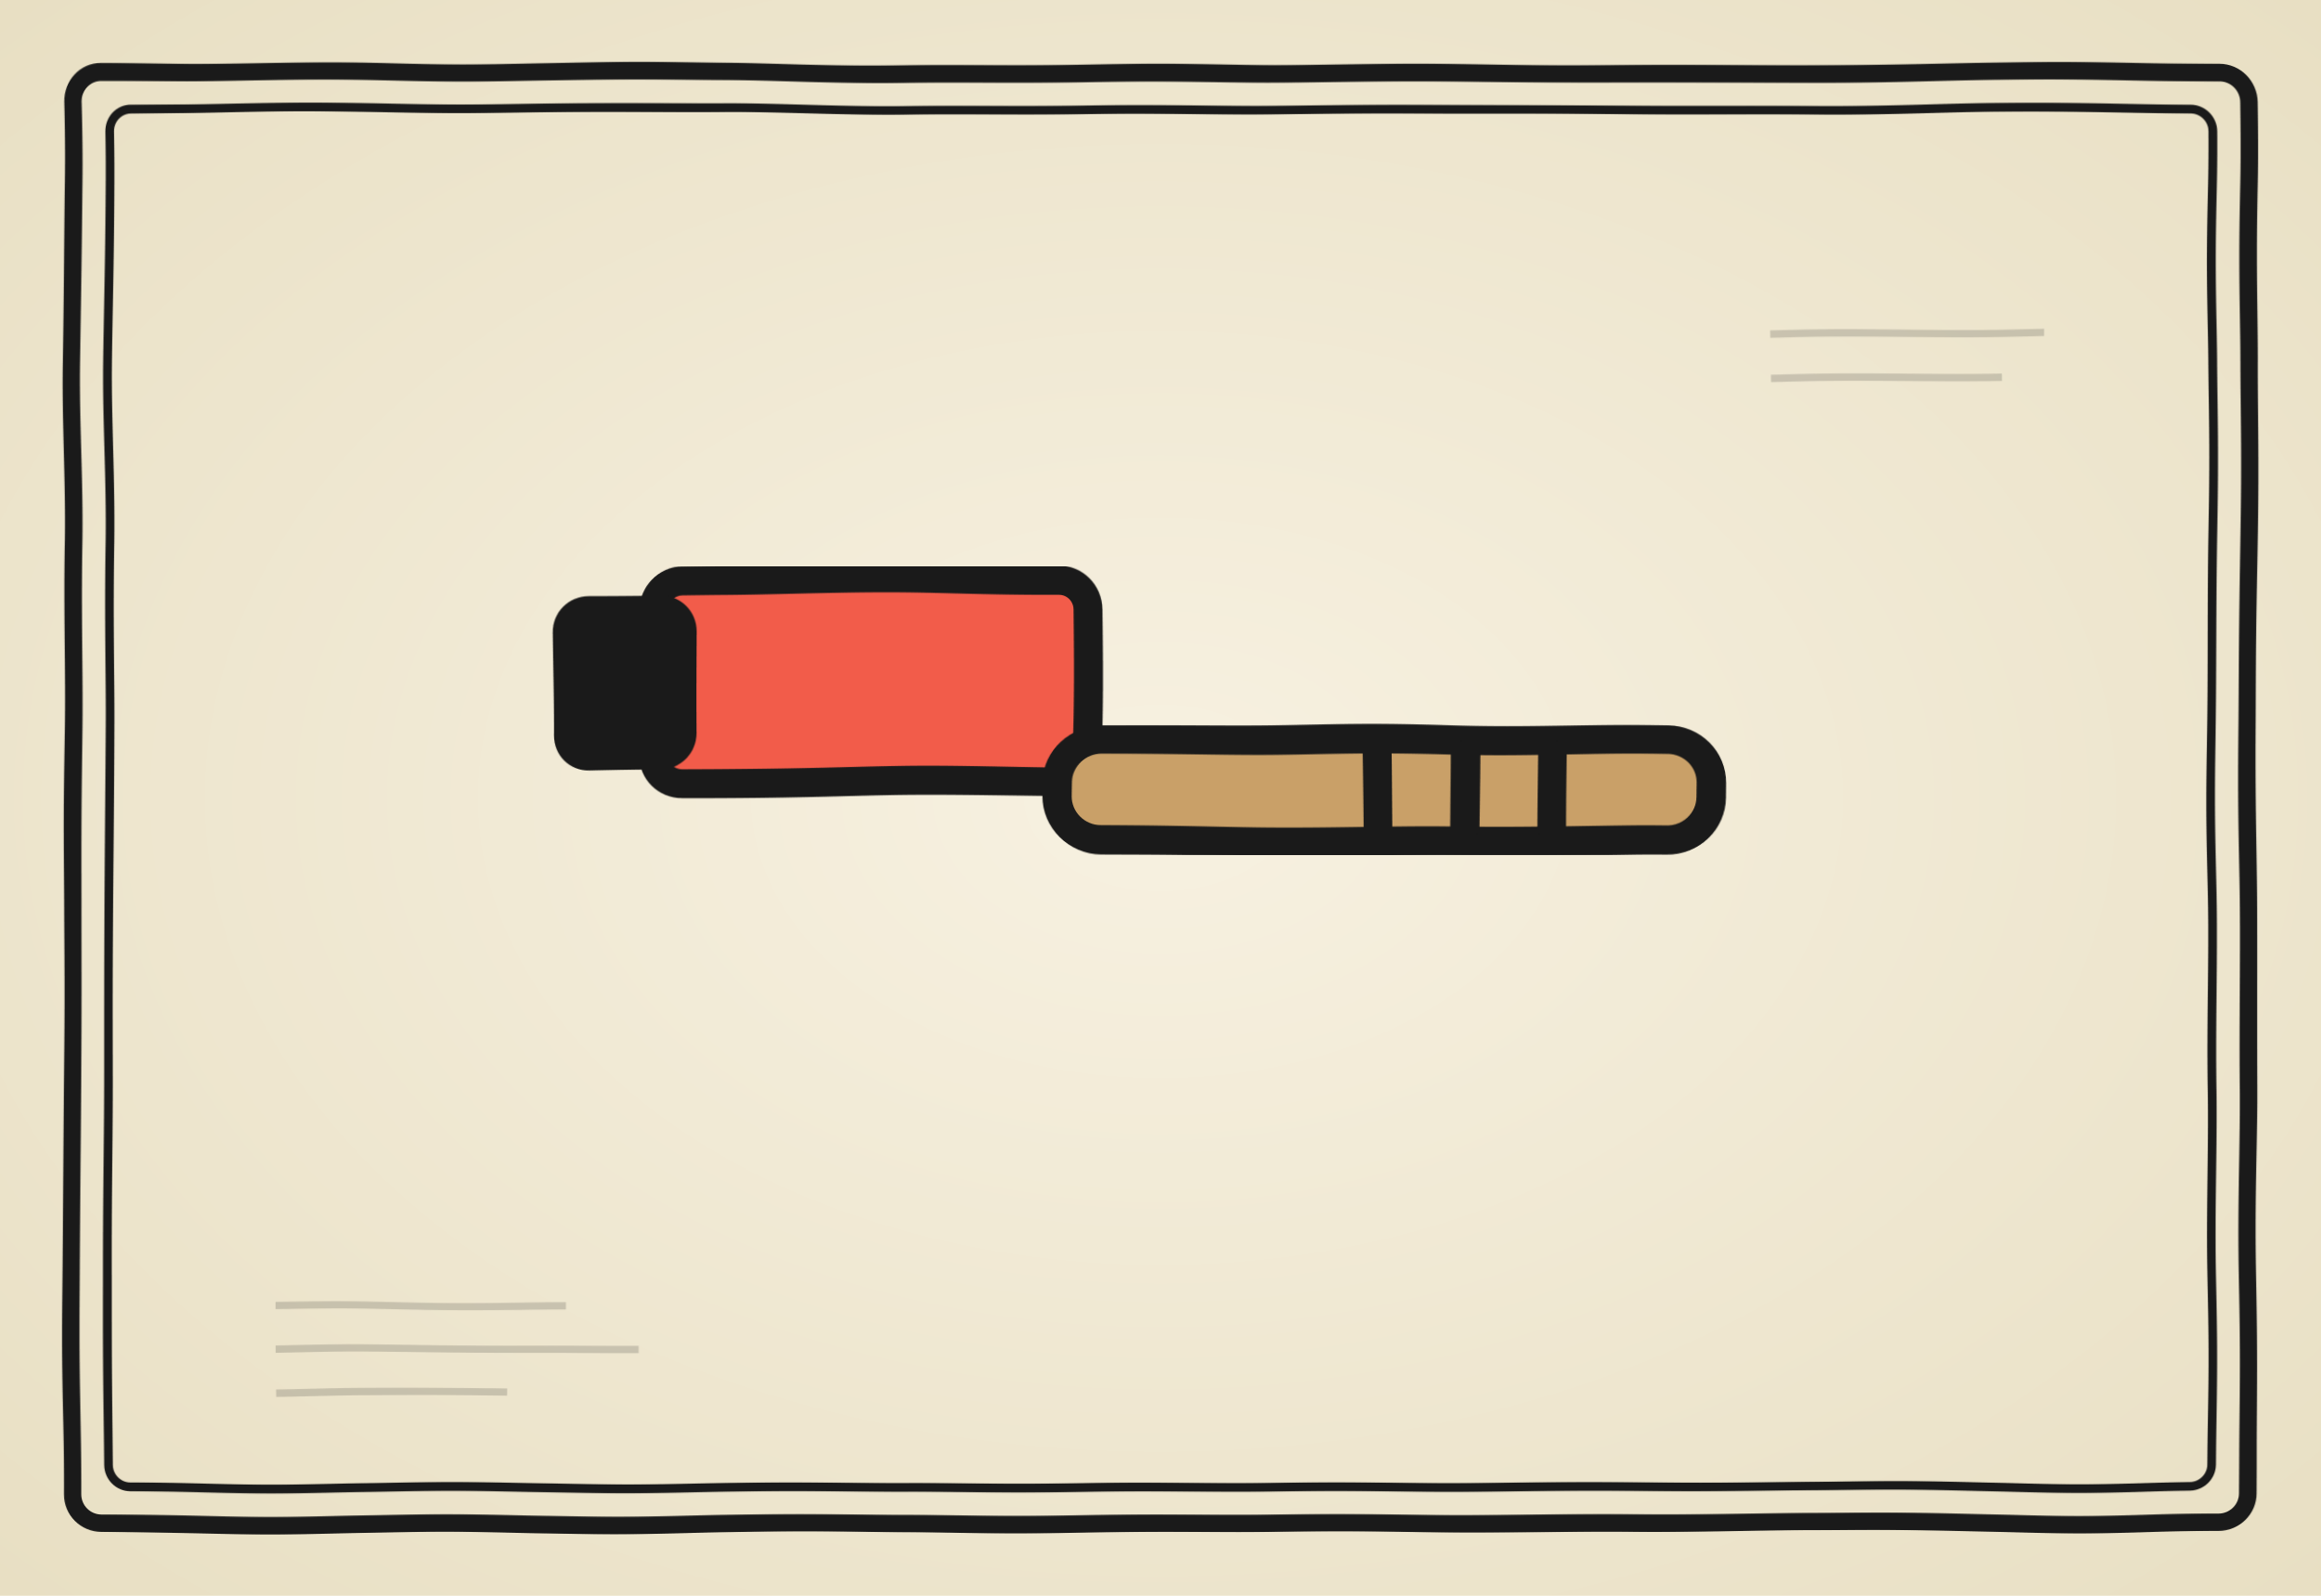
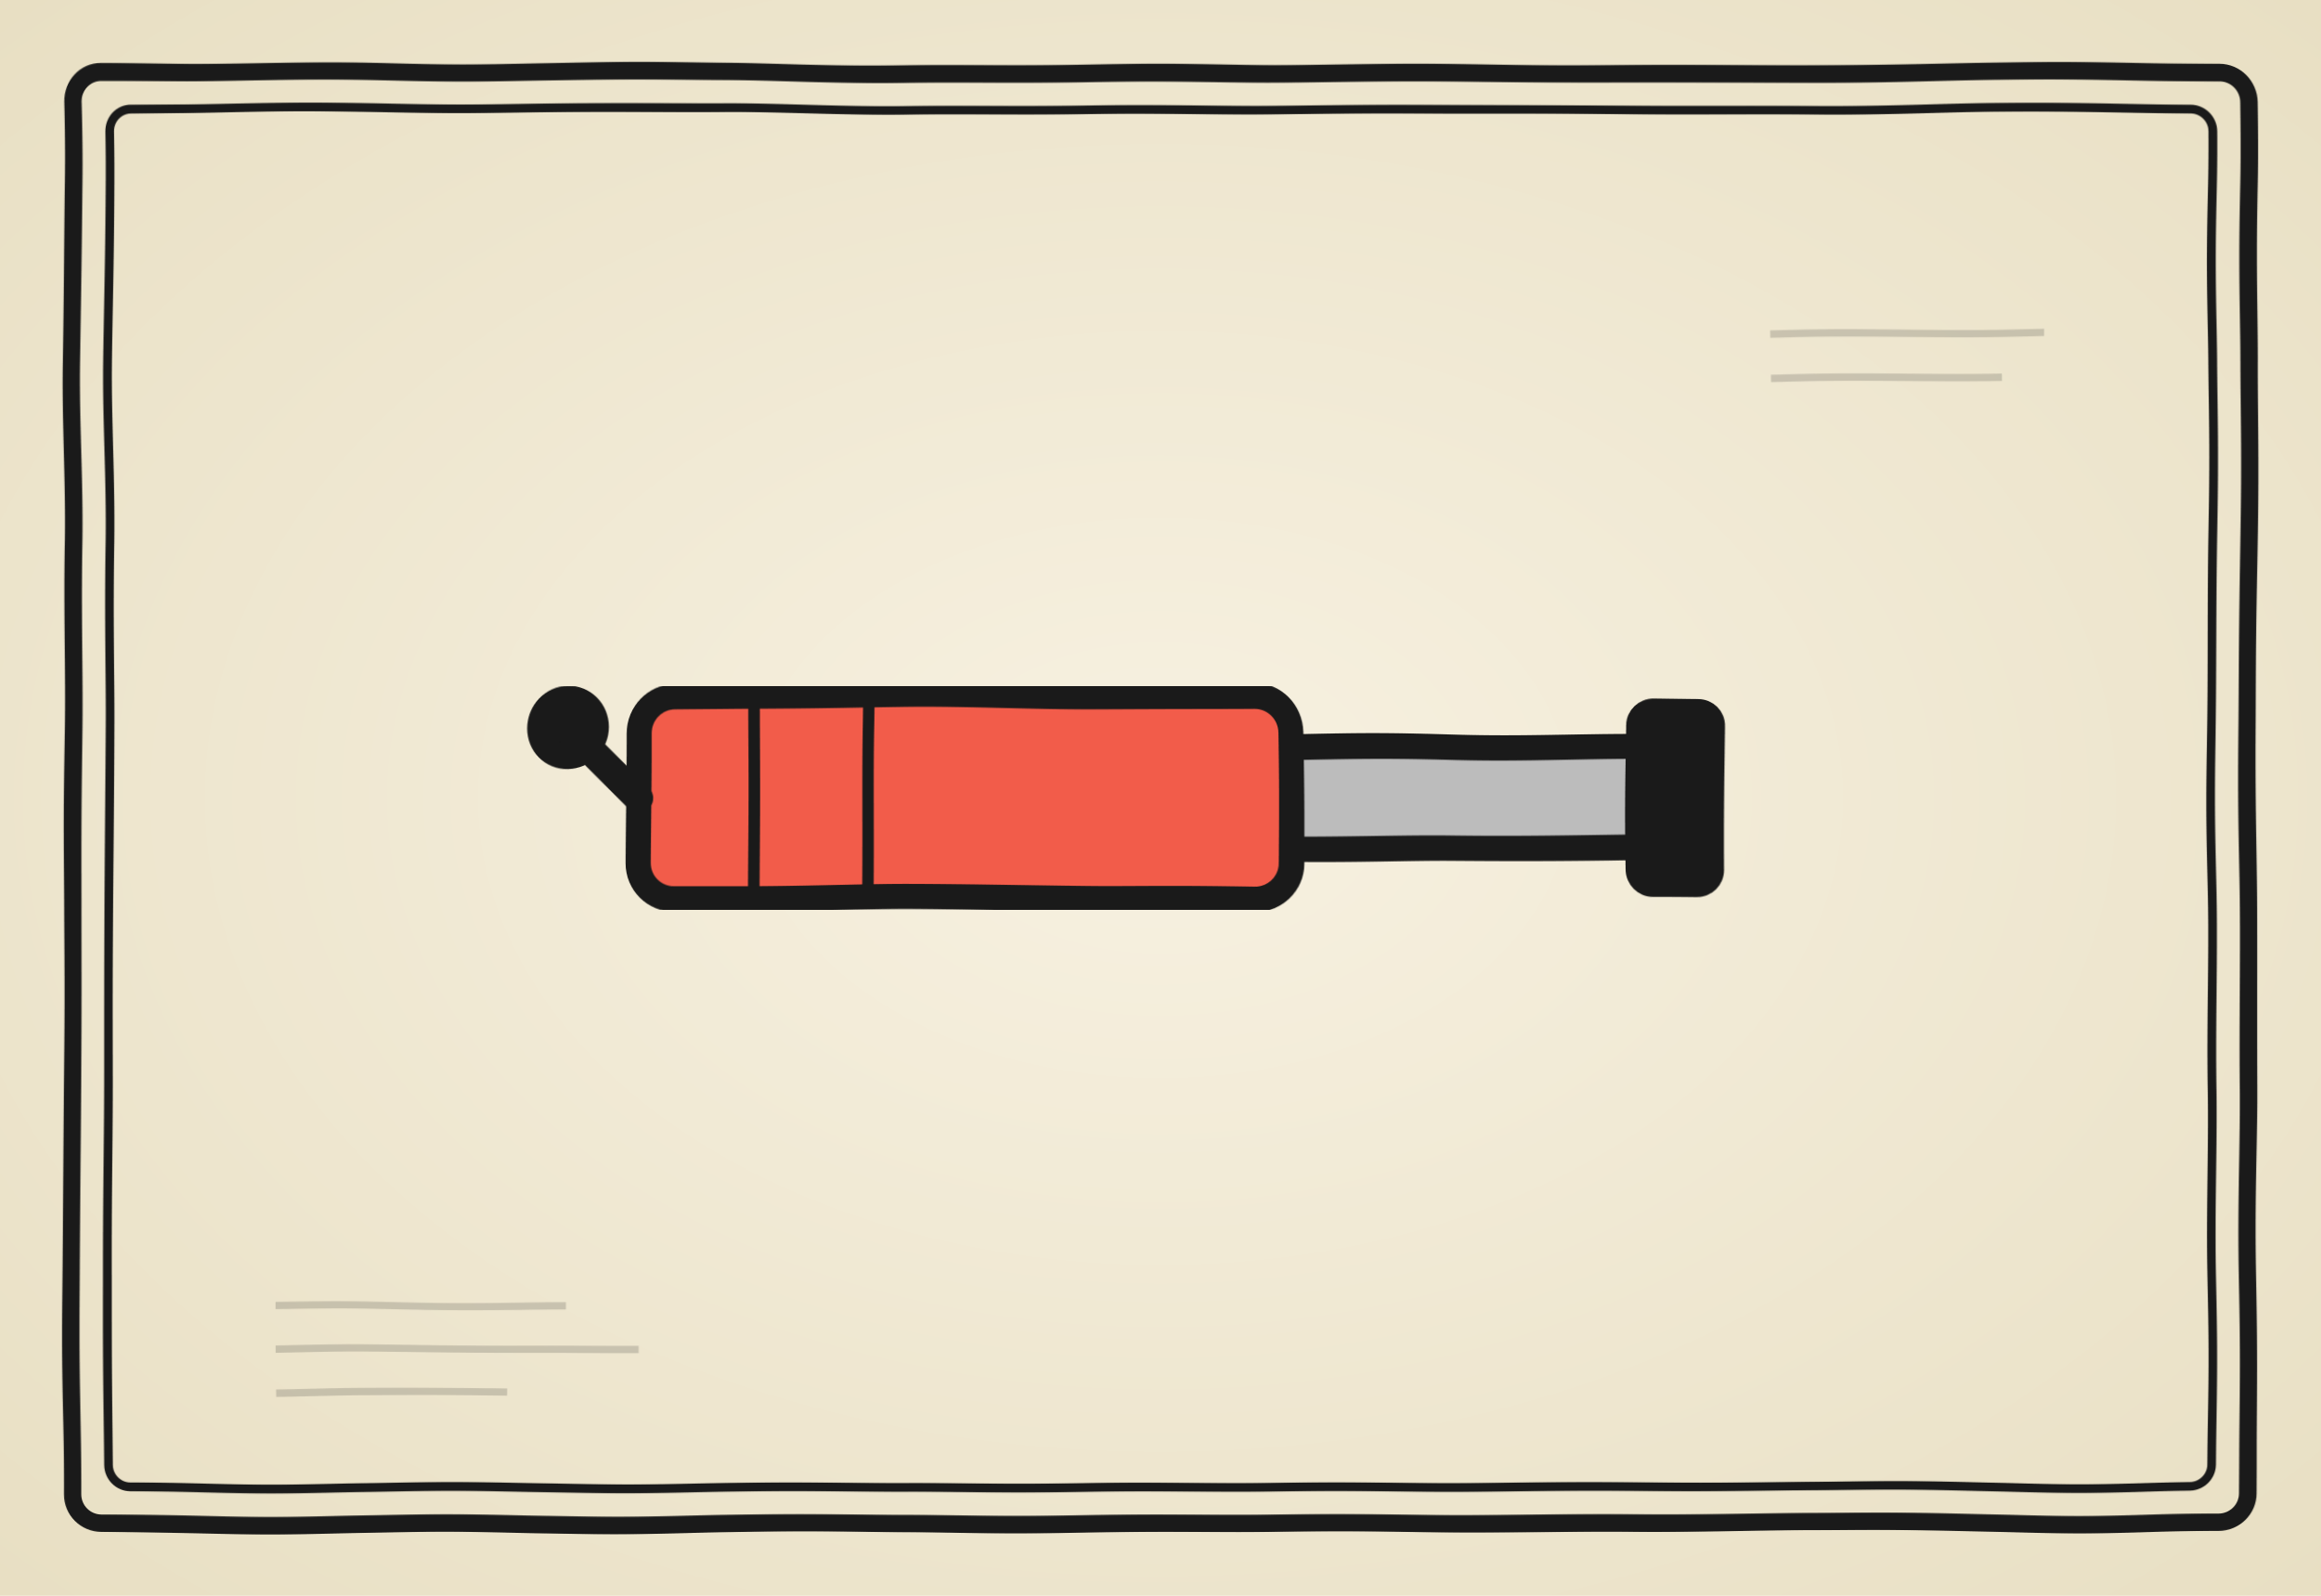
<svg xmlns="http://www.w3.org/2000/svg" viewBox="0 0 320 220" role="img" aria-label="der Rettungszylinder lang">
  <defs>
    <radialGradient id="paper" cx="50%" cy="50%" r="70%">
      <stop offset="0%" stop-color="#f7f1e1" />
      <stop offset="100%" stop-color="#e8dfc3" />
    </radialGradient>
    <filter id="sketch" x="-5%" y="-5%" width="110%" height="110%">
      <feTurbulence type="fractalNoise" baseFrequency="0.02" numOctaves="2" seed="639" />
      <feDisplacementMap in="SourceGraphic" scale="1.8" />
    </filter>
    <filter id="sketchLight" x="-5%" y="-5%" width="110%" height="110%">
      <feTurbulence type="fractalNoise" baseFrequency="0.04" numOctaves="1" seed="642" />
      <feDisplacementMap in="SourceGraphic" scale="1.1" />
    </filter>
  </defs>
  <rect width="320" height="220" fill="url(#paper)" />
  <g fill="none" stroke="#1a1a1a" stroke-linecap="round" stroke-linejoin="round" filter="url(#sketchLight)">
    <rect x="10" y="10" width="300" height="200" stroke-width="2.4" rx="4" />
    <rect x="15" y="15" width="290" height="190" stroke-width="1.2" rx="3" />
  </g>
  <g stroke="#1a1a1a" stroke-width="1" opacity="0.18" filter="url(#sketchLight)">
    <line x1="38" y1="180" x2="78" y2="180" />
    <line x1="38" y1="186" x2="88" y2="186" />
    <line x1="38" y1="192" x2="70" y2="192" />
    <line x1="244" y1="46" x2="282" y2="46" />
    <line x1="244" y1="52" x2="276" y2="52" />
  </g>
  <g filter="url(#sketch)">
-     <g stroke="#1a1a1a" stroke-width="4" stroke-linejoin="round" stroke-linecap="round" fill="#f25c4a">
-       <rect x="90" y="80" width="60" height="28" rx="4" />
-       <rect x="78" y="84" width="16" height="20" rx="3" fill="#1a1a1a" />
-       <rect x="146" y="102" width="90" height="14" rx="6" fill="#c9a068" />
-       <line x1="190" y1="104" x2="190" y2="114" />
-       <line x1="202" y1="104" x2="202" y2="114" />
-       <line x1="214" y1="104" x2="214" y2="114" />
+     <g stroke="#1a1a1a" stroke-width="3.5" stroke-linejoin="round" stroke-linecap="round">
+       <rect x="88" y="96" width="90" height="28" rx="5" fill="#f25c4a" />
+       <rect x="178" y="103" width="50" height="14" fill="#bcbcbc" />
+       <rect x="226" y="98" width="10" height="24" rx="2" fill="#1a1a1a" />
+       <path d="M 88 110 L 78 100" stroke-width="4" />
+       <circle cx="78" cy="100" r="4" fill="#1a1a1a" />
+       <line x1="104" y1="96" x2="104" y2="124" stroke-width="1.6" />
+       <line x1="120" y1="96" x2="120" y2="124" stroke-width="1.6" />
    </g>
  </g>
</svg>
